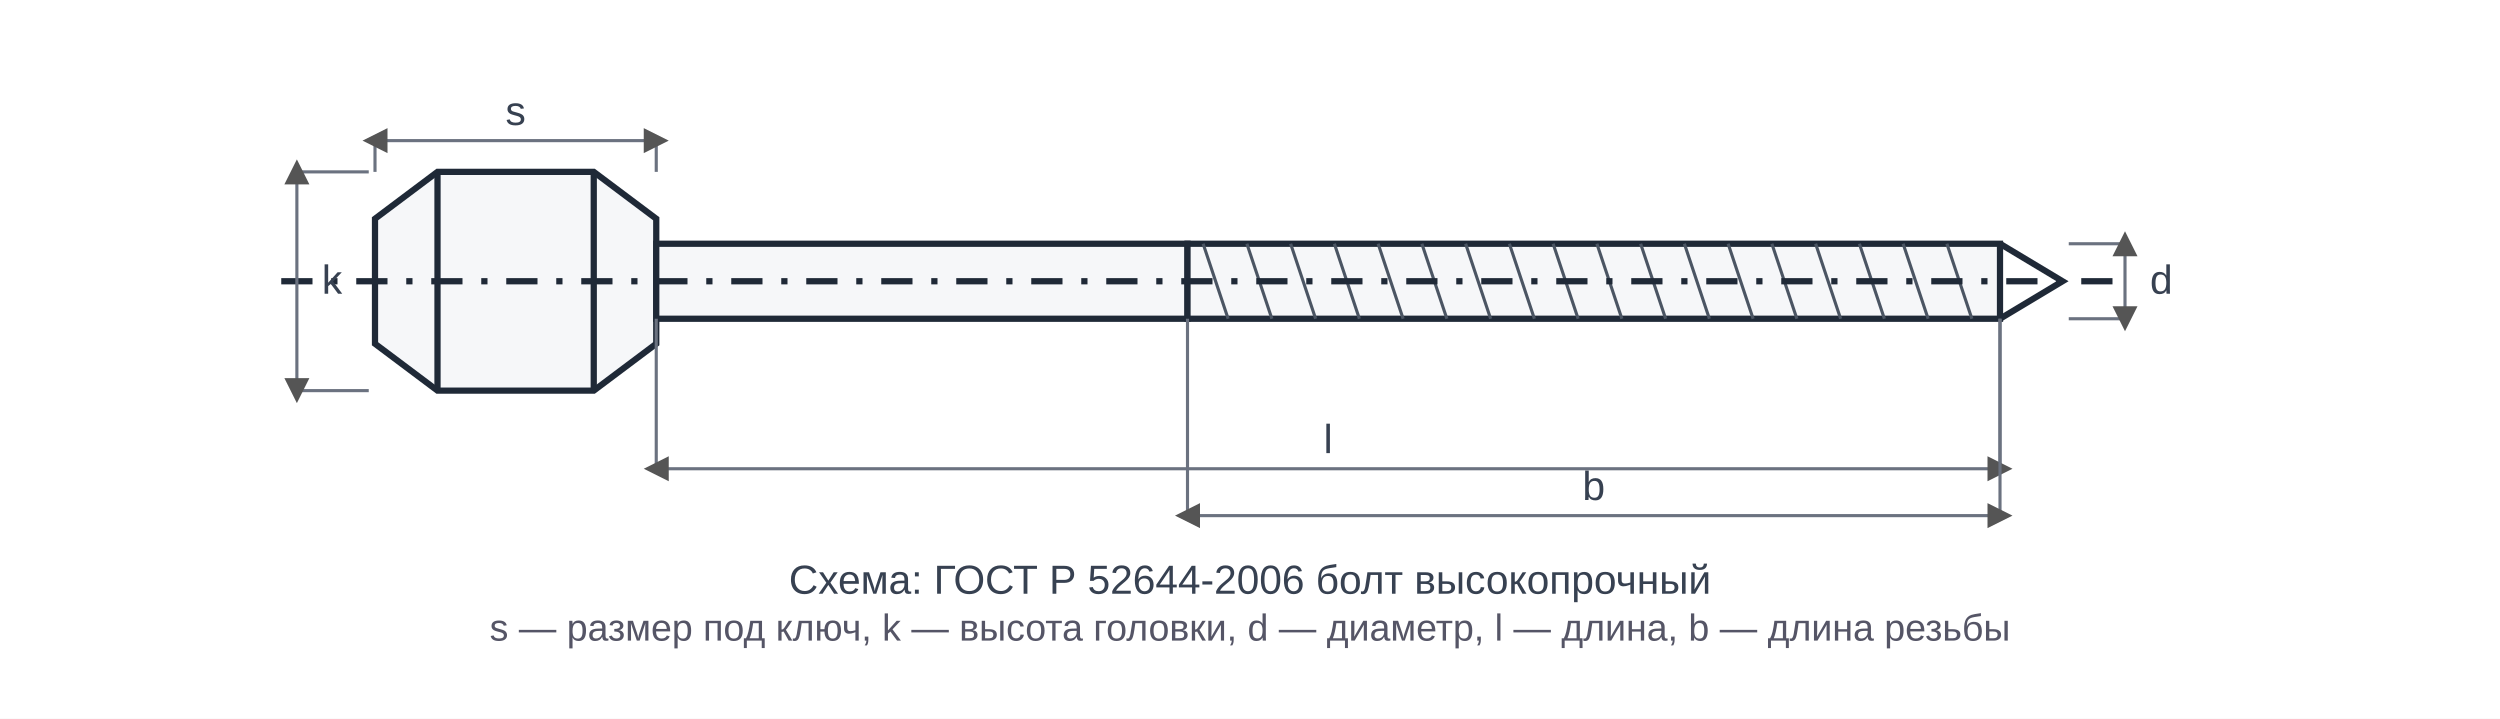
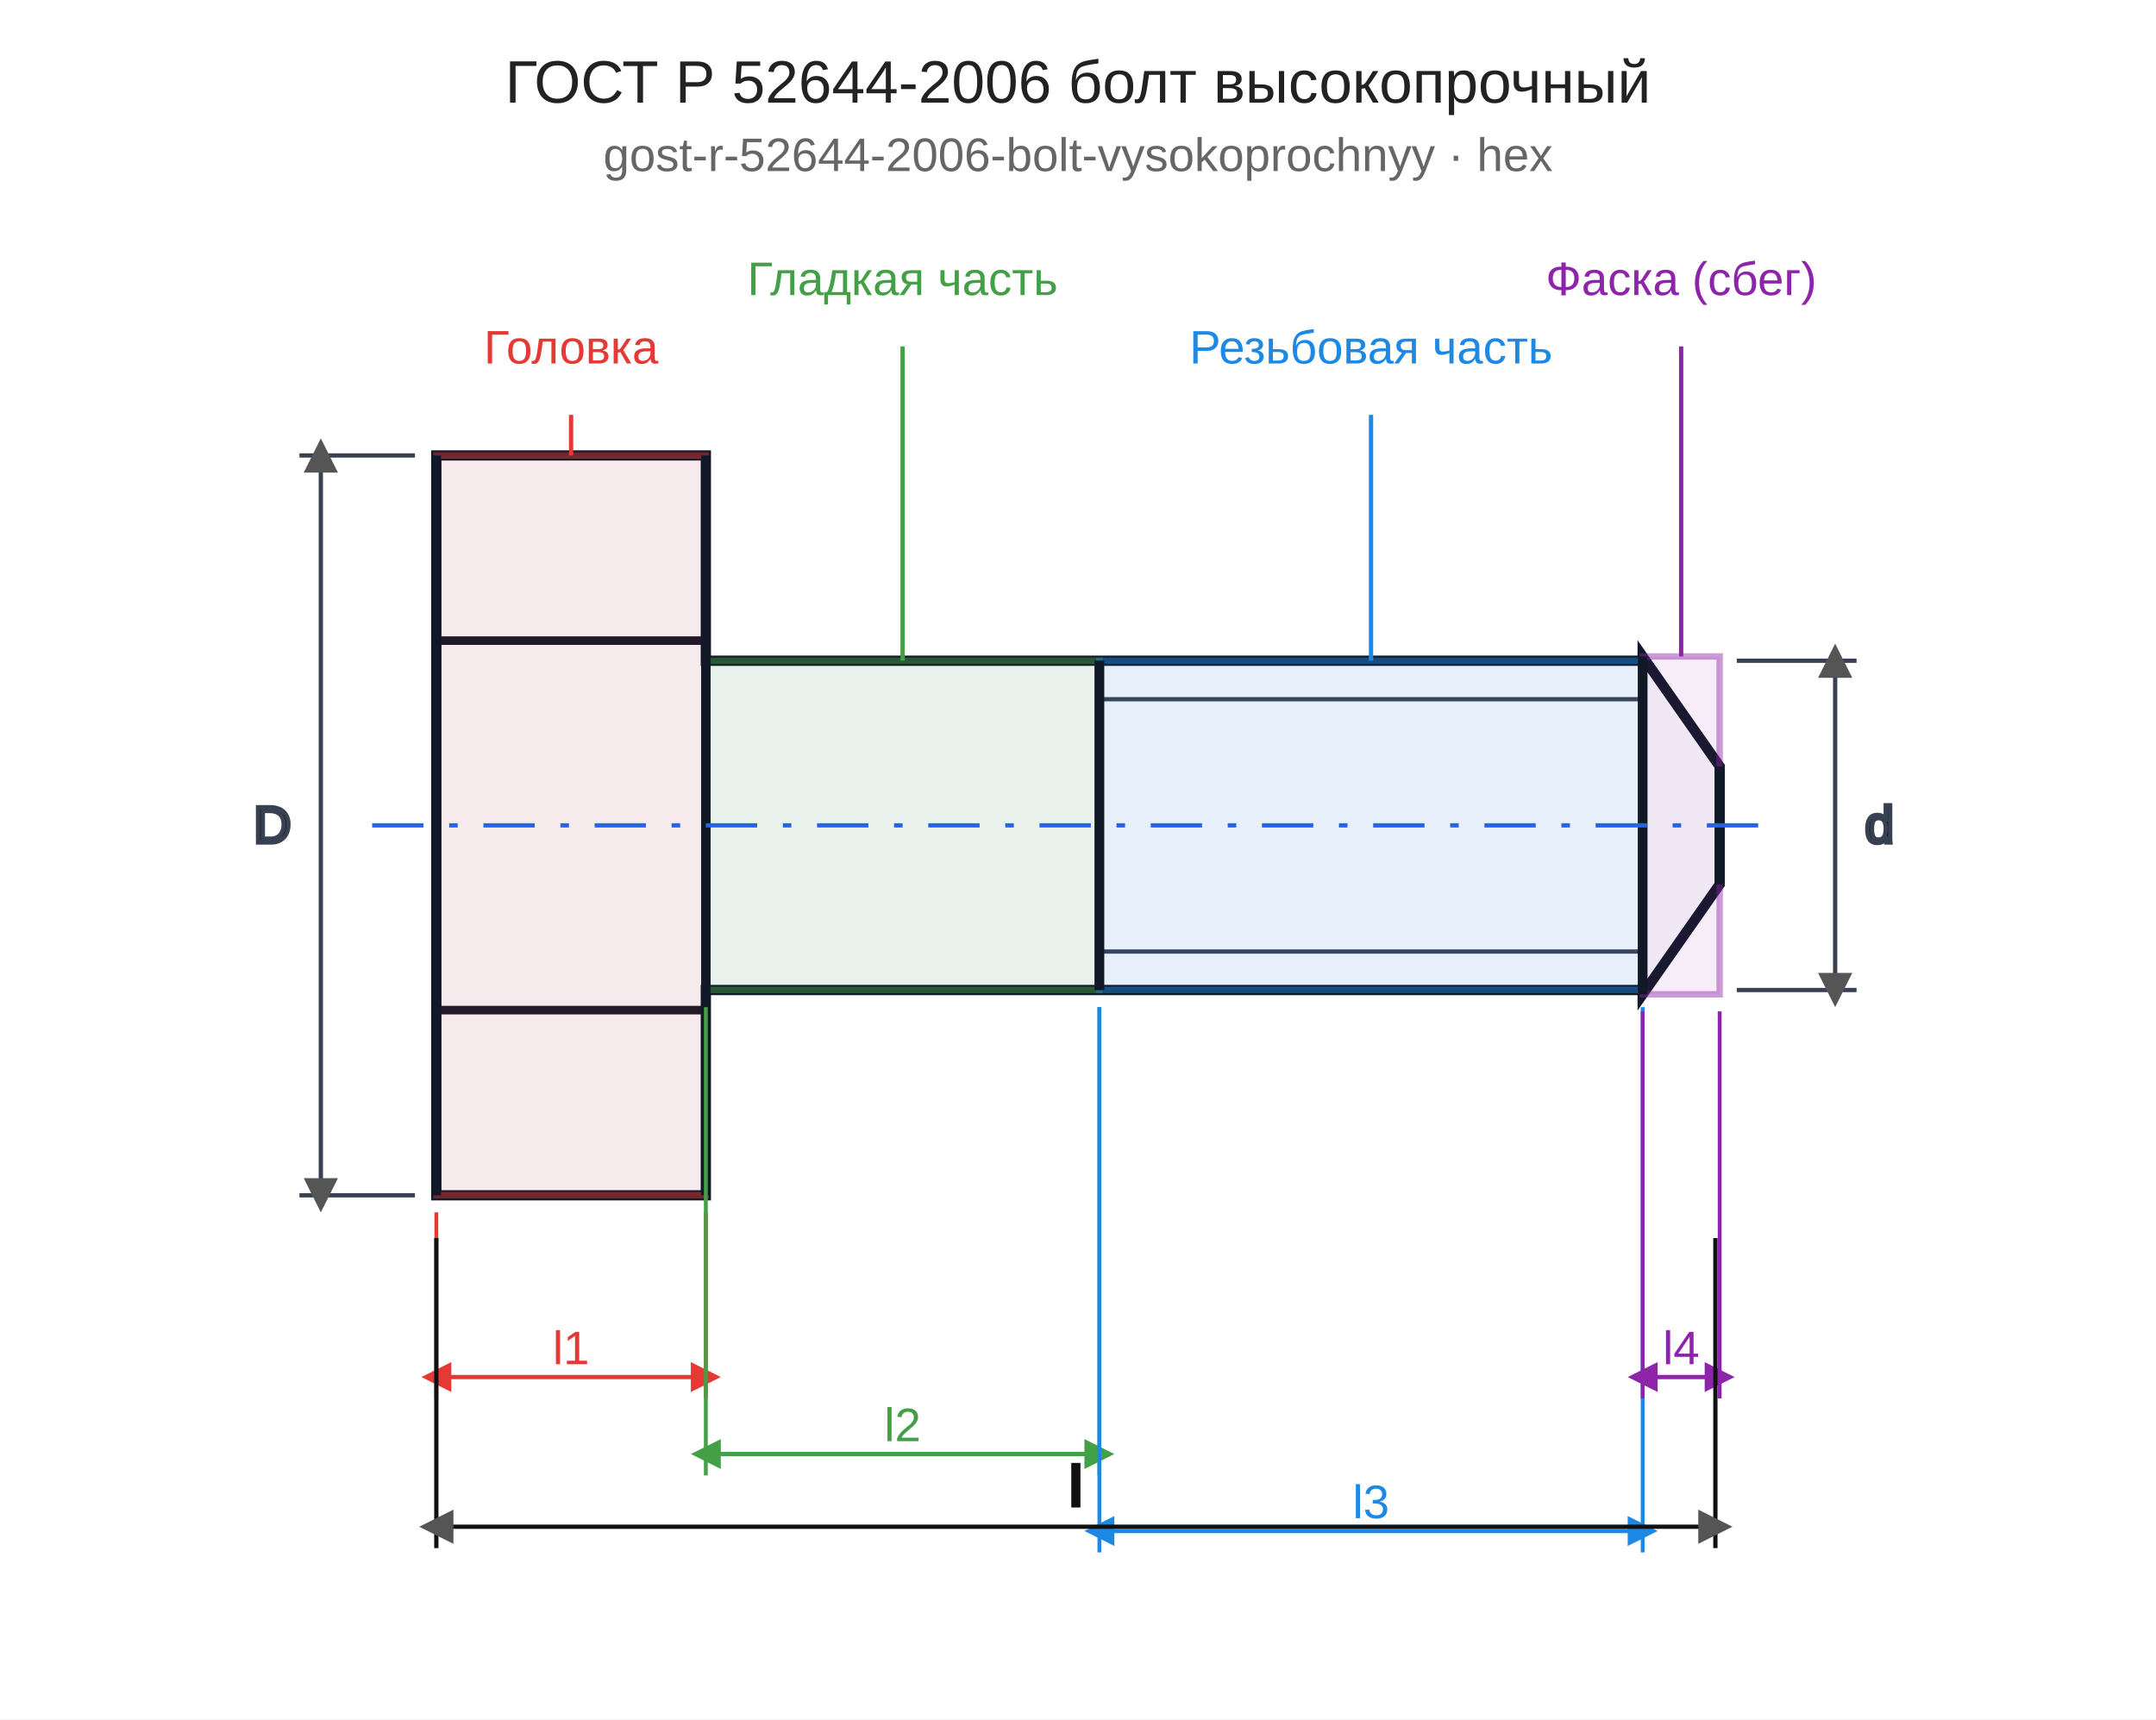
- <svg xmlns="http://www.w3.org/2000/svg" viewBox="0 0 800 230" font-family="Arial, sans-serif">
-   <rect width="800" height="230" fill="#ffffff" />
+ <svg xmlns="http://www.w3.org/2000/svg" viewBox="0 0 504 402" width="504" height="402" font-family="Arial,sans-serif">
  <defs>
-     <marker id="ah" markerWidth="8" markerHeight="8" refX="4" refY="4" orient="auto">
-       <path d="M0,0 L8,4 L0,8 Z" fill="#555" />
+     <marker id="arr" markerWidth="8" markerHeight="8" refX="4" refY="4" orient="auto-start-reverse">
+       <path d="M0,0 L8,4 L0,8 z" fill="#555" />
    </marker>
-     <marker id="ahb" markerWidth="8" markerHeight="8" refX="4" refY="4" orient="auto-start-reverse">
-       <path d="M0,0 L8,4 L0,8 Z" fill="#555" />
+     <marker id="arrc_0" markerWidth="7" markerHeight="7" refX="3.5" refY="3.5" orient="auto-start-reverse">
+       <path d="M0,0 L7,3.5 L0,7 z" fill="#e53935" />
+     </marker>
+     <marker id="arrc_1" markerWidth="7" markerHeight="7" refX="3.5" refY="3.5" orient="auto-start-reverse">
+       <path d="M0,0 L7,3.5 L0,7 z" fill="#43a047" />
+     </marker>
+     <marker id="arrc_2" markerWidth="7" markerHeight="7" refX="3.5" refY="3.5" orient="auto-start-reverse">
+       <path d="M0,0 L7,3.5 L0,7 z" fill="#1e88e5" />
+     </marker>
+     <marker id="arrc_3" markerWidth="7" markerHeight="7" refX="3.5" refY="3.5" orient="auto-start-reverse">
+       <path d="M0,0 L7,3.5 L0,7 z" fill="#8e24aa" />
    </marker>
  </defs>
-   <style>
-     .s{stroke:#1f2937;stroke-width:2;fill:none}
-     .f{fill:#f6f7f9;stroke:#1f2937;stroke-width:2}
-     .th{stroke:#4b5563;stroke-width:1}
-     .dim{stroke:#6b7280;stroke-width:1;fill:#374151;font-size:13px}
-   </style>
-   <g class="f">
-     <polygon points="120,70 140,55 190,55 210,70 210,110 190,125 140,125 120,110" />
+   <rect width="504" height="402" fill="#fff" />
+   <text x="252.0" y="24" text-anchor="middle" font-size="14" fill="#222">ГОСТ Р 52644-2006 болт высокопрочный</text>
+   <text x="252.0" y="40" text-anchor="middle" font-size="11" fill="#666">gost-r-52644-2006-bolt-vysokoprochnyy · hex</text>
+   <g clip-path="url(#hatch_gost_r_52644_2006_bo)" stroke="#6b7280" stroke-width="0.8">
+     <line x1="219.0" y1="231.5" x2="247.0" y2="154.5" />
+     <line x1="227.0" y1="231.5" x2="255.0" y2="154.5" />
+     <line x1="235.0" y1="231.5" x2="263.0" y2="154.5" />
+     <line x1="243.0" y1="231.5" x2="271.0" y2="154.5" />
+     <line x1="251.0" y1="231.5" x2="279.0" y2="154.5" />
+     <line x1="259.0" y1="231.5" x2="287.0" y2="154.5" />
+     <line x1="267.0" y1="231.5" x2="295.0" y2="154.5" />
+     <line x1="275.0" y1="231.5" x2="303.0" y2="154.5" />
+     <line x1="283.0" y1="231.5" x2="311.0" y2="154.5" />
+     <line x1="291.0" y1="231.5" x2="319.0" y2="154.5" />
+     <line x1="299.0" y1="231.5" x2="327.0" y2="154.5" />
+     <line x1="307.0" y1="231.5" x2="335.0" y2="154.5" />
+     <line x1="315.0" y1="231.5" x2="343.0" y2="154.5" />
+     <line x1="323.0" y1="231.5" x2="351.0" y2="154.5" />
+     <line x1="331.0" y1="231.5" x2="359.0" y2="154.5" />
+     <line x1="339.0" y1="231.5" x2="367.0" y2="154.5" />
+     <line x1="347.0" y1="231.5" x2="375.0" y2="154.5" />
+     <line x1="355.0" y1="231.5" x2="383.0" y2="154.5" />
+     <line x1="363.0" y1="231.5" x2="391.0" y2="154.5" />
+     <line x1="371.0" y1="231.5" x2="399.0" y2="154.5" />
+     <line x1="379.0" y1="231.5" x2="407.0" y2="154.5" />
+     <line x1="387.0" y1="231.5" x2="415.0" y2="154.5" />
+     <line x1="395.0" y1="231.5" x2="423.0" y2="154.5" />
+     <line x1="403.0" y1="231.5" x2="431.0" y2="154.5" />
+     <line x1="411.0" y1="231.5" x2="439.0" y2="154.5" />
+     <line x1="419.0" y1="231.5" x2="447.0" y2="154.5" />
  </g>
-   <g class="s">
-     <line x1="140" y1="55" x2="140" y2="125" />
-     <line x1="190" y1="55" x2="190" y2="125" />
+   <defs>
+     <clipPath id="hatch_gost_r_52644_2006_bo">
+       <rect x="257" y="154.5" width="127" height="77.0" />
+     </clipPath>
+   </defs>
+   <path d="M 102.0,106.5 L 165.0,106.5 L 165.0,154.5 L 257.0,154.5 L 257.0,154.5 L 384.0,154.5 L 384.0,153.5 L 402.0,179.2 L 402.0,206.8 L 384.0,232.5 L 384.0,231.5 L 257.0,231.5 L 257.0,231.5 L 165.0,231.5 L 165.0,279.5 L 102.0,279.5 Z" fill="#f8fafc" stroke="#111827" stroke-width="2.4" />
+   <g class="thread-inner">
+     <line x1="257.0" y1="163.5" x2="384.0" y2="163.5" stroke="#374151" stroke-width="1" />
+     <line x1="257.0" y1="222.5" x2="384.0" y2="222.5" stroke="#374151" stroke-width="1" />
  </g>
-   <rect class="f" x="210" y="78" width="170" height="24" />
-   <rect class="f" x="380" y="78" width="260" height="24" />
-   <g class="th">
-     <line x1="385" y1="78" x2="393" y2="102" />
-     <line x1="399" y1="78" x2="407" y2="102" />
-     <line x1="413" y1="78" x2="421" y2="102" />
-     <line x1="427" y1="78" x2="435" y2="102" />
-     <line x1="441" y1="78" x2="449" y2="102" />
-     <line x1="455" y1="78" x2="463" y2="102" />
-     <line x1="469" y1="78" x2="477" y2="102" />
-     <line x1="483" y1="78" x2="491" y2="102" />
-     <line x1="497" y1="78" x2="505" y2="102" />
-     <line x1="511" y1="78" x2="519" y2="102" />
-     <line x1="525" y1="78" x2="533" y2="102" />
-     <line x1="539" y1="78" x2="547" y2="102" />
-     <line x1="553" y1="78" x2="561" y2="102" />
-     <line x1="567" y1="78" x2="575" y2="102" />
-     <line x1="581" y1="78" x2="589" y2="102" />
-     <line x1="595" y1="78" x2="603" y2="102" />
-     <line x1="609" y1="78" x2="617" y2="102" />
-     <line x1="623" y1="78" x2="631" y2="102" />
+   <g class="hex-dividers" stroke="#111827" stroke-width="2">
+     <line x1="102.0" y1="149.8" x2="165.0" y2="149.8" />
+     <line x1="102.0" y1="236.2" x2="165.0" y2="236.2" />
  </g>
-   <path class="s" d="M640,78 L660,90 L640,102" />
-   <line class="s" stroke-dasharray="10,6,2,6" x1="90" y1="90" x2="680" y2="90" />
-   <g class="dim">
-     <line x1="120" y1="55" x2="120" y2="45" />
-     <line x1="210" y1="55" x2="210" y2="45" />
-     <line x1="120" y1="45" x2="210" y2="45" marker-start="url(#ahb)" marker-end="url(#ah)" />
-     <text x="165.0" y="40" text-anchor="middle" stroke="none">s</text>
+   <rect x="102" y="106.5" width="63" height="173.0" fill="#e53935" fill-opacity="0.08" stroke="#e53935" stroke-opacity="0.45" stroke-width="1.5" />
+   <rect x="165" y="154.5" width="92" height="77.0" fill="#43a047" fill-opacity="0.08" stroke="#43a047" stroke-opacity="0.45" stroke-width="1.5" />
+   <rect x="257" y="154.5" width="127" height="77.0" fill="#1e88e5" fill-opacity="0.08" stroke="#1e88e5" stroke-opacity="0.45" stroke-width="1.5" />
+   <rect x="384" y="153.5" width="18" height="79.0" fill="#8e24aa" fill-opacity="0.08" stroke="#8e24aa" stroke-opacity="0.45" stroke-width="1.5" />
+   <g class="seg-separators" stroke="#111827" stroke-width="2.2">
+     <line x1="102.0" y1="106.5" x2="102.0" y2="279.5" />
+     <line x1="165.0" y1="106.5" x2="165.0" y2="279.5" />
+     <line x1="165.0" y1="154.5" x2="165.0" y2="231.5" />
+     <line x1="257.0" y1="154.5" x2="257.0" y2="231.5" />
+     <line x1="257.0" y1="154.5" x2="257.0" y2="231.5" />
+     <line x1="384.0" y1="154.5" x2="384.0" y2="231.5" />
+     <line x1="384.0" y1="153.5" x2="384.0" y2="232.5" />
+     <line x1="402.0" y1="179.2" x2="402.0" y2="206.8" />
  </g>
-   <g class="dim">
-     <line x1="210" y1="102" x2="210" y2="150" />
-     <line x1="640" y1="102" x2="640" y2="150" />
-     <line x1="210" y1="150" x2="640" y2="150" marker-start="url(#ahb)" marker-end="url(#ah)" />
-     <text x="425.0" y="145" text-anchor="middle" stroke="none">l</text>
+   <line x1="87" y1="193.0" x2="416" y2="193.0" stroke="#2563eb" stroke-width="1" stroke-dasharray="12,6,2,6" />
+   <line x1="133.5" y1="106.5" x2="133.5" y2="97.0" stroke="#e53935" stroke-width="1" />
+   <text x="133.5" y="85.0" text-anchor="middle" font-size="11" fill="#e53935" font-family="Arial">Головка</text>
+   <line x1="211.0" y1="154.5" x2="211.0" y2="81.0" stroke="#43a047" stroke-width="1" />
+   <text x="211.0" y="69.0" text-anchor="middle" font-size="11" fill="#43a047" font-family="Arial">Гладкая часть</text>
+   <line x1="320.5" y1="154.5" x2="320.5" y2="97.0" stroke="#1e88e5" stroke-width="1" />
+   <text x="320.5" y="85.0" text-anchor="middle" font-size="11" fill="#1e88e5" font-family="Arial">Резьбовая часть</text>
+   <line x1="393.0" y1="153.5" x2="393.0" y2="81.0" stroke="#8e24aa" stroke-width="1" />
+   <text x="393.0" y="69.0" text-anchor="middle" font-size="11" fill="#8e24aa" font-family="Arial">Фаска (сбег)</text>
+   <line x1="102.0" y1="283.5" x2="102.0" y2="327.0" stroke="#e53935" stroke-width="0.9" />
+   <line x1="165.0" y1="283.5" x2="165.0" y2="327.0" stroke="#e53935" stroke-width="0.9" />
+   <line x1="102.0" y1="322.0" x2="165.0" y2="322.0" stroke="#e53935" stroke-width="1" marker-start="url(#arrc_0)" marker-end="url(#arrc_0)" />
+   <text x="133.5" y="319.0" text-anchor="middle" font-size="11" fill="#e53935" font-family="Arial">l1</text>
+   <line x1="165.0" y1="235.5" x2="165.0" y2="345.0" stroke="#43a047" stroke-width="0.9" />
+   <line x1="257.0" y1="235.5" x2="257.0" y2="345.0" stroke="#43a047" stroke-width="0.9" />
+   <line x1="165.0" y1="340.0" x2="257.0" y2="340.0" stroke="#43a047" stroke-width="1" marker-start="url(#arrc_1)" marker-end="url(#arrc_1)" />
+   <text x="211.0" y="337.0" text-anchor="middle" font-size="11" fill="#43a047" font-family="Arial">l2</text>
+   <line x1="257.0" y1="235.5" x2="257.0" y2="363.0" stroke="#1e88e5" stroke-width="0.9" />
+   <line x1="384.0" y1="235.5" x2="384.0" y2="363.0" stroke="#1e88e5" stroke-width="0.9" />
+   <line x1="257.0" y1="358.0" x2="384.0" y2="358.0" stroke="#1e88e5" stroke-width="1" marker-start="url(#arrc_2)" marker-end="url(#arrc_2)" />
+   <text x="320.5" y="355.0" text-anchor="middle" font-size="11" fill="#1e88e5" font-family="Arial">l3</text>
+   <line x1="384.0" y1="236.5" x2="384.0" y2="327.0" stroke="#8e24aa" stroke-width="0.9" />
+   <line x1="402.0" y1="236.5" x2="402.0" y2="327.0" stroke="#8e24aa" stroke-width="0.9" />
+   <line x1="384.0" y1="322.0" x2="402.0" y2="322.0" stroke="#8e24aa" stroke-width="1" marker-start="url(#arrc_3)" marker-end="url(#arrc_3)" />
+   <text x="393.0" y="319.0" text-anchor="middle" font-size="11" fill="#8e24aa" font-family="Arial">l4</text>
+   <g stroke="#111" stroke-width="1" font-family="Arial" font-size="13" fill="#111">
+     <line x1="102" y1="289.5" x2="102" y2="362" />
+     <line x1="401" y1="289.5" x2="401" y2="362" />
+     <line x1="102" y1="357" x2="401" y2="357" marker-start="url(#arr)" marker-end="url(#arr)" />
+     <text x="251.5" y="352" text-anchor="middle">l</text>
  </g>
-   <g class="dim">
-     <line x1="380" y1="102" x2="380" y2="165" />
-     <line x1="640" y1="102" x2="640" y2="165" />
-     <line x1="380" y1="165" x2="640" y2="165" marker-start="url(#ahb)" marker-end="url(#ah)" />
-     <text x="510.0" y="160" text-anchor="middle" stroke="none">b</text>
+   <g stroke="#374151" stroke-width="1" font-family="Arial" font-size="12" fill="#111">
+     <line x1="97" y1="106.5" x2="70" y2="106.5" />
+     <line x1="97" y1="279.5" x2="70" y2="279.5" />
+     <line x1="75" y1="106.5" x2="75" y2="279.5" marker-start="url(#arr)" marker-end="url(#arr)" />
+     <text x="68" y="197.0" text-anchor="end">D</text>
  </g>
-   <g class="dim">
-     <line x1="662" y1="78" x2="680" y2="78" />
-     <line x1="662" y1="102" x2="680" y2="102" />
-     <line x1="680" y1="78" x2="680" y2="102" marker-start="url(#ahb)" marker-end="url(#ah)" />
-     <text x="688" y="94.0" text-anchor="start" stroke="none">d</text>
+   <g stroke="#374151" stroke-width="1" font-family="Arial" font-size="12" fill="#111">
+     <line x1="406" y1="154.5" x2="434" y2="154.5" />
+     <line x1="406" y1="231.5" x2="434" y2="231.5" />
+     <line x1="429" y1="154.5" x2="429" y2="231.5" marker-start="url(#arr)" marker-end="url(#arr)" />
+     <text x="436" y="197.0" text-anchor="start">d</text>
  </g>
-   <g class="dim">
-     <line x1="118" y1="55" x2="95" y2="55" />
-     <line x1="118" y1="125" x2="95" y2="125" />
-     <line x1="95" y1="55" x2="95" y2="125" marker-start="url(#ahb)" marker-end="url(#ah)" />
-     <text x="103" y="94.0" text-anchor="start" stroke="none">k</text>
-   </g>
-   <text x="400" y="190" text-anchor="middle" font-size="13" fill="#374151">Схема: ГОСТ Р 52644-2006 болт высокопрочный</text>
-   <text x="400" y="205" text-anchor="middle" font-size="12" fill="#556"> s — размер под ключ, k — высота головки, d — диаметр, l — длина, b — длина резьбы</text>
</svg>
